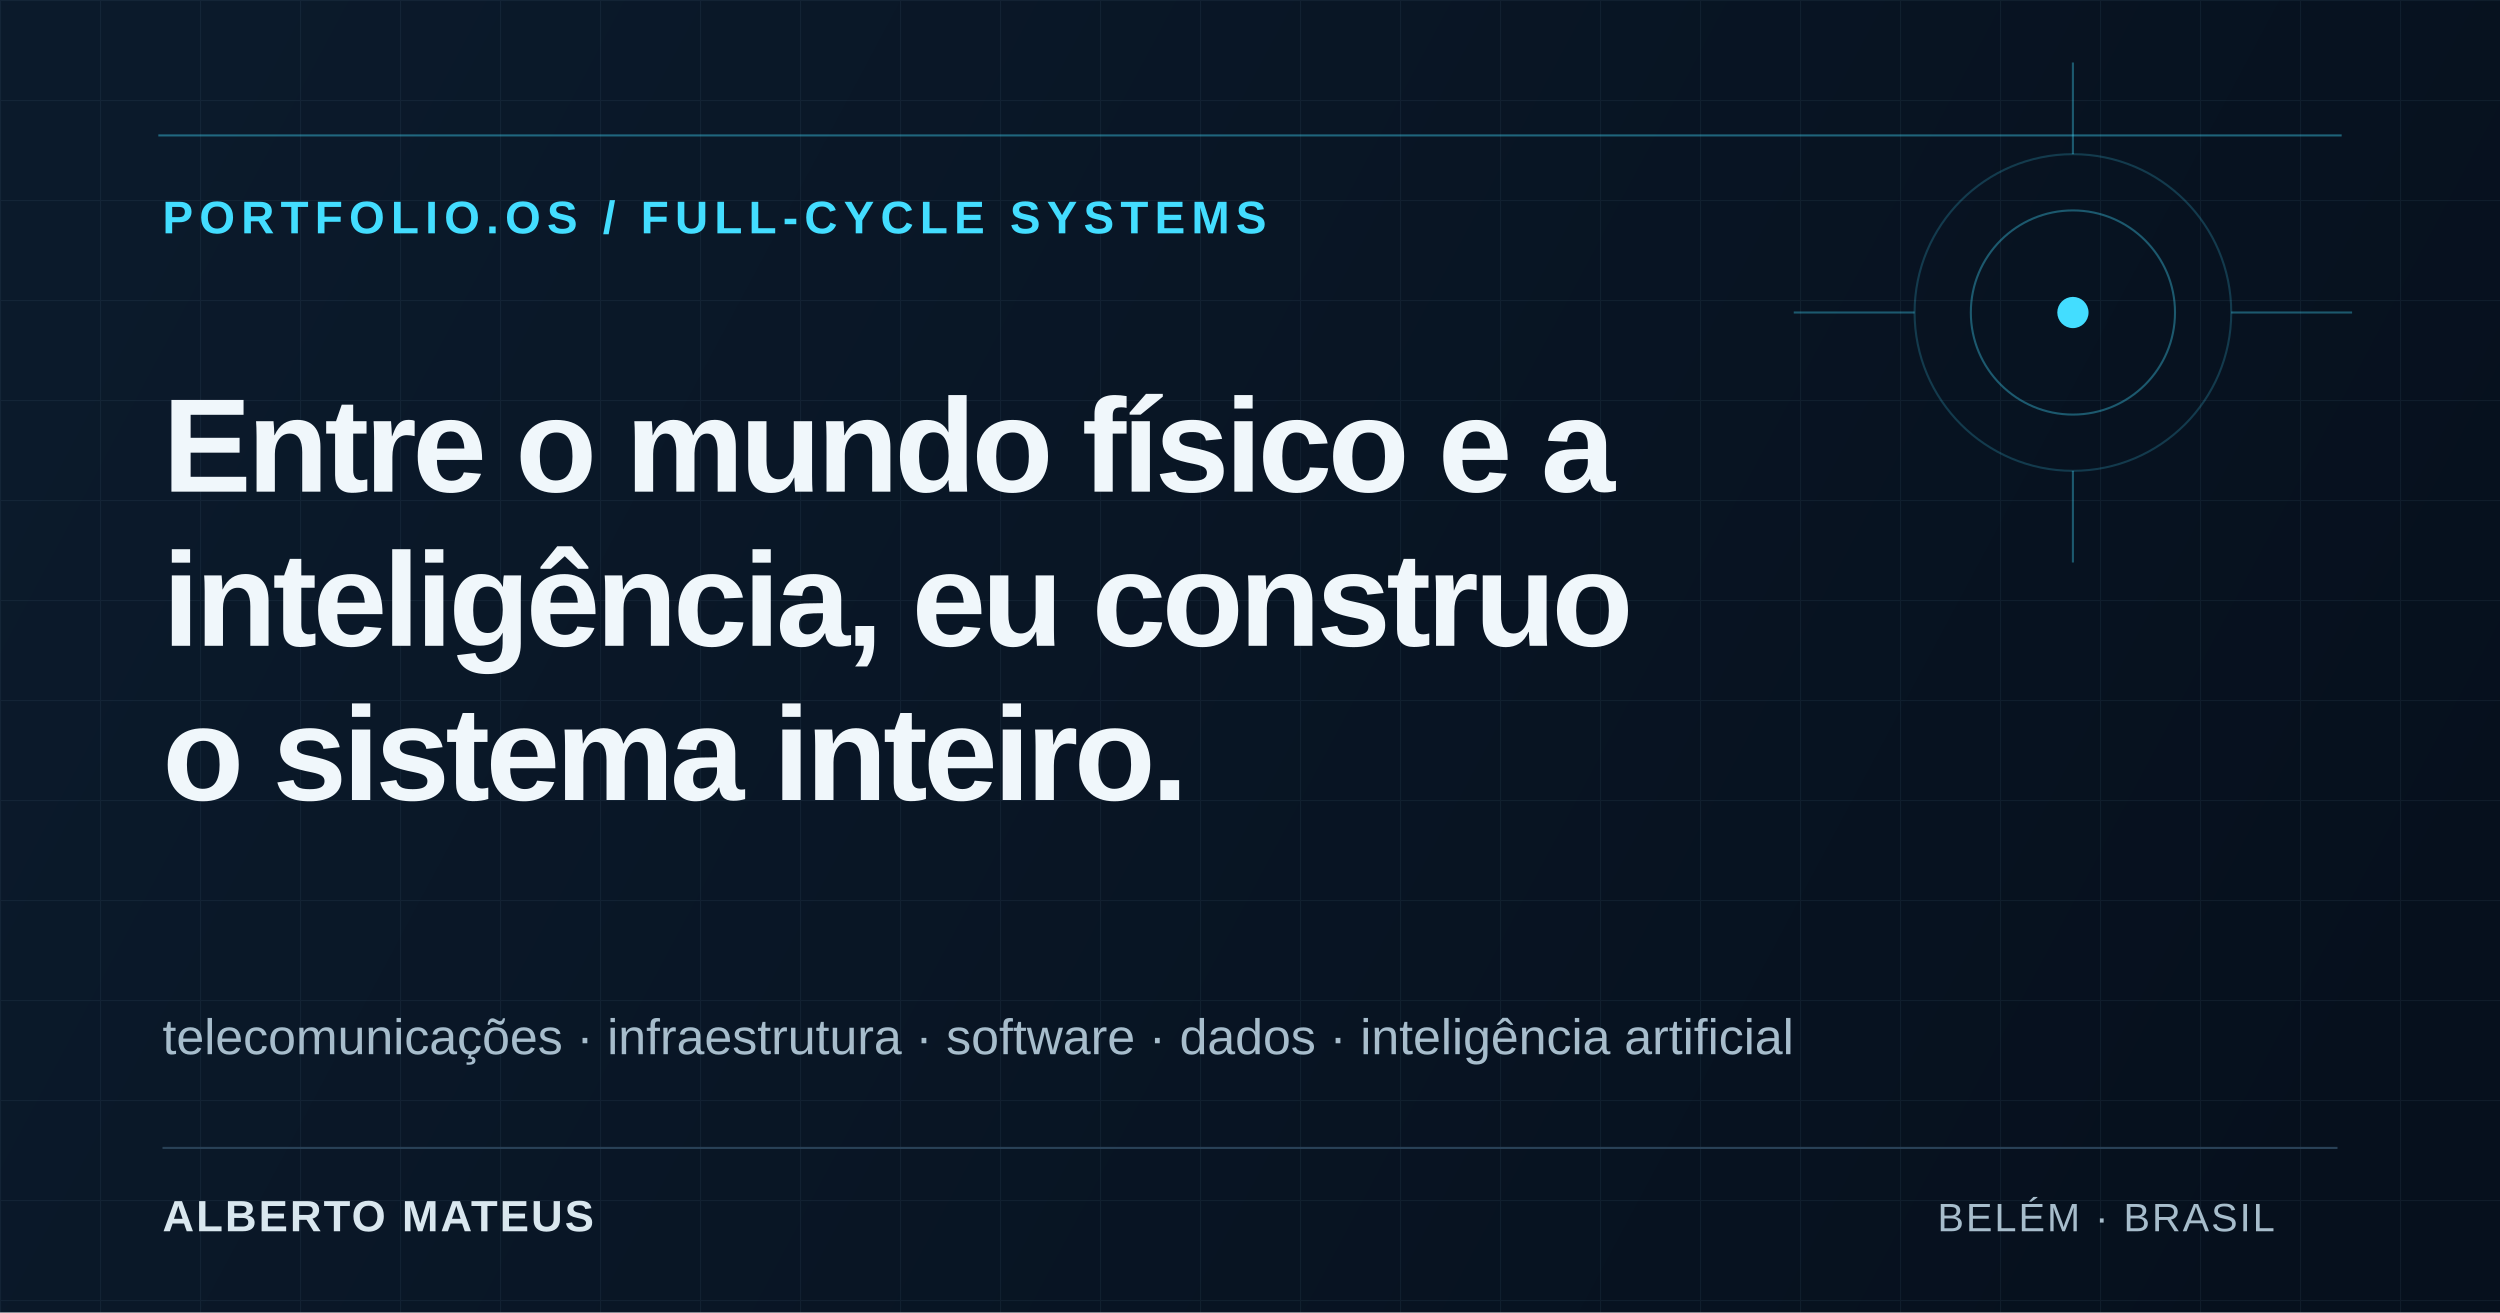
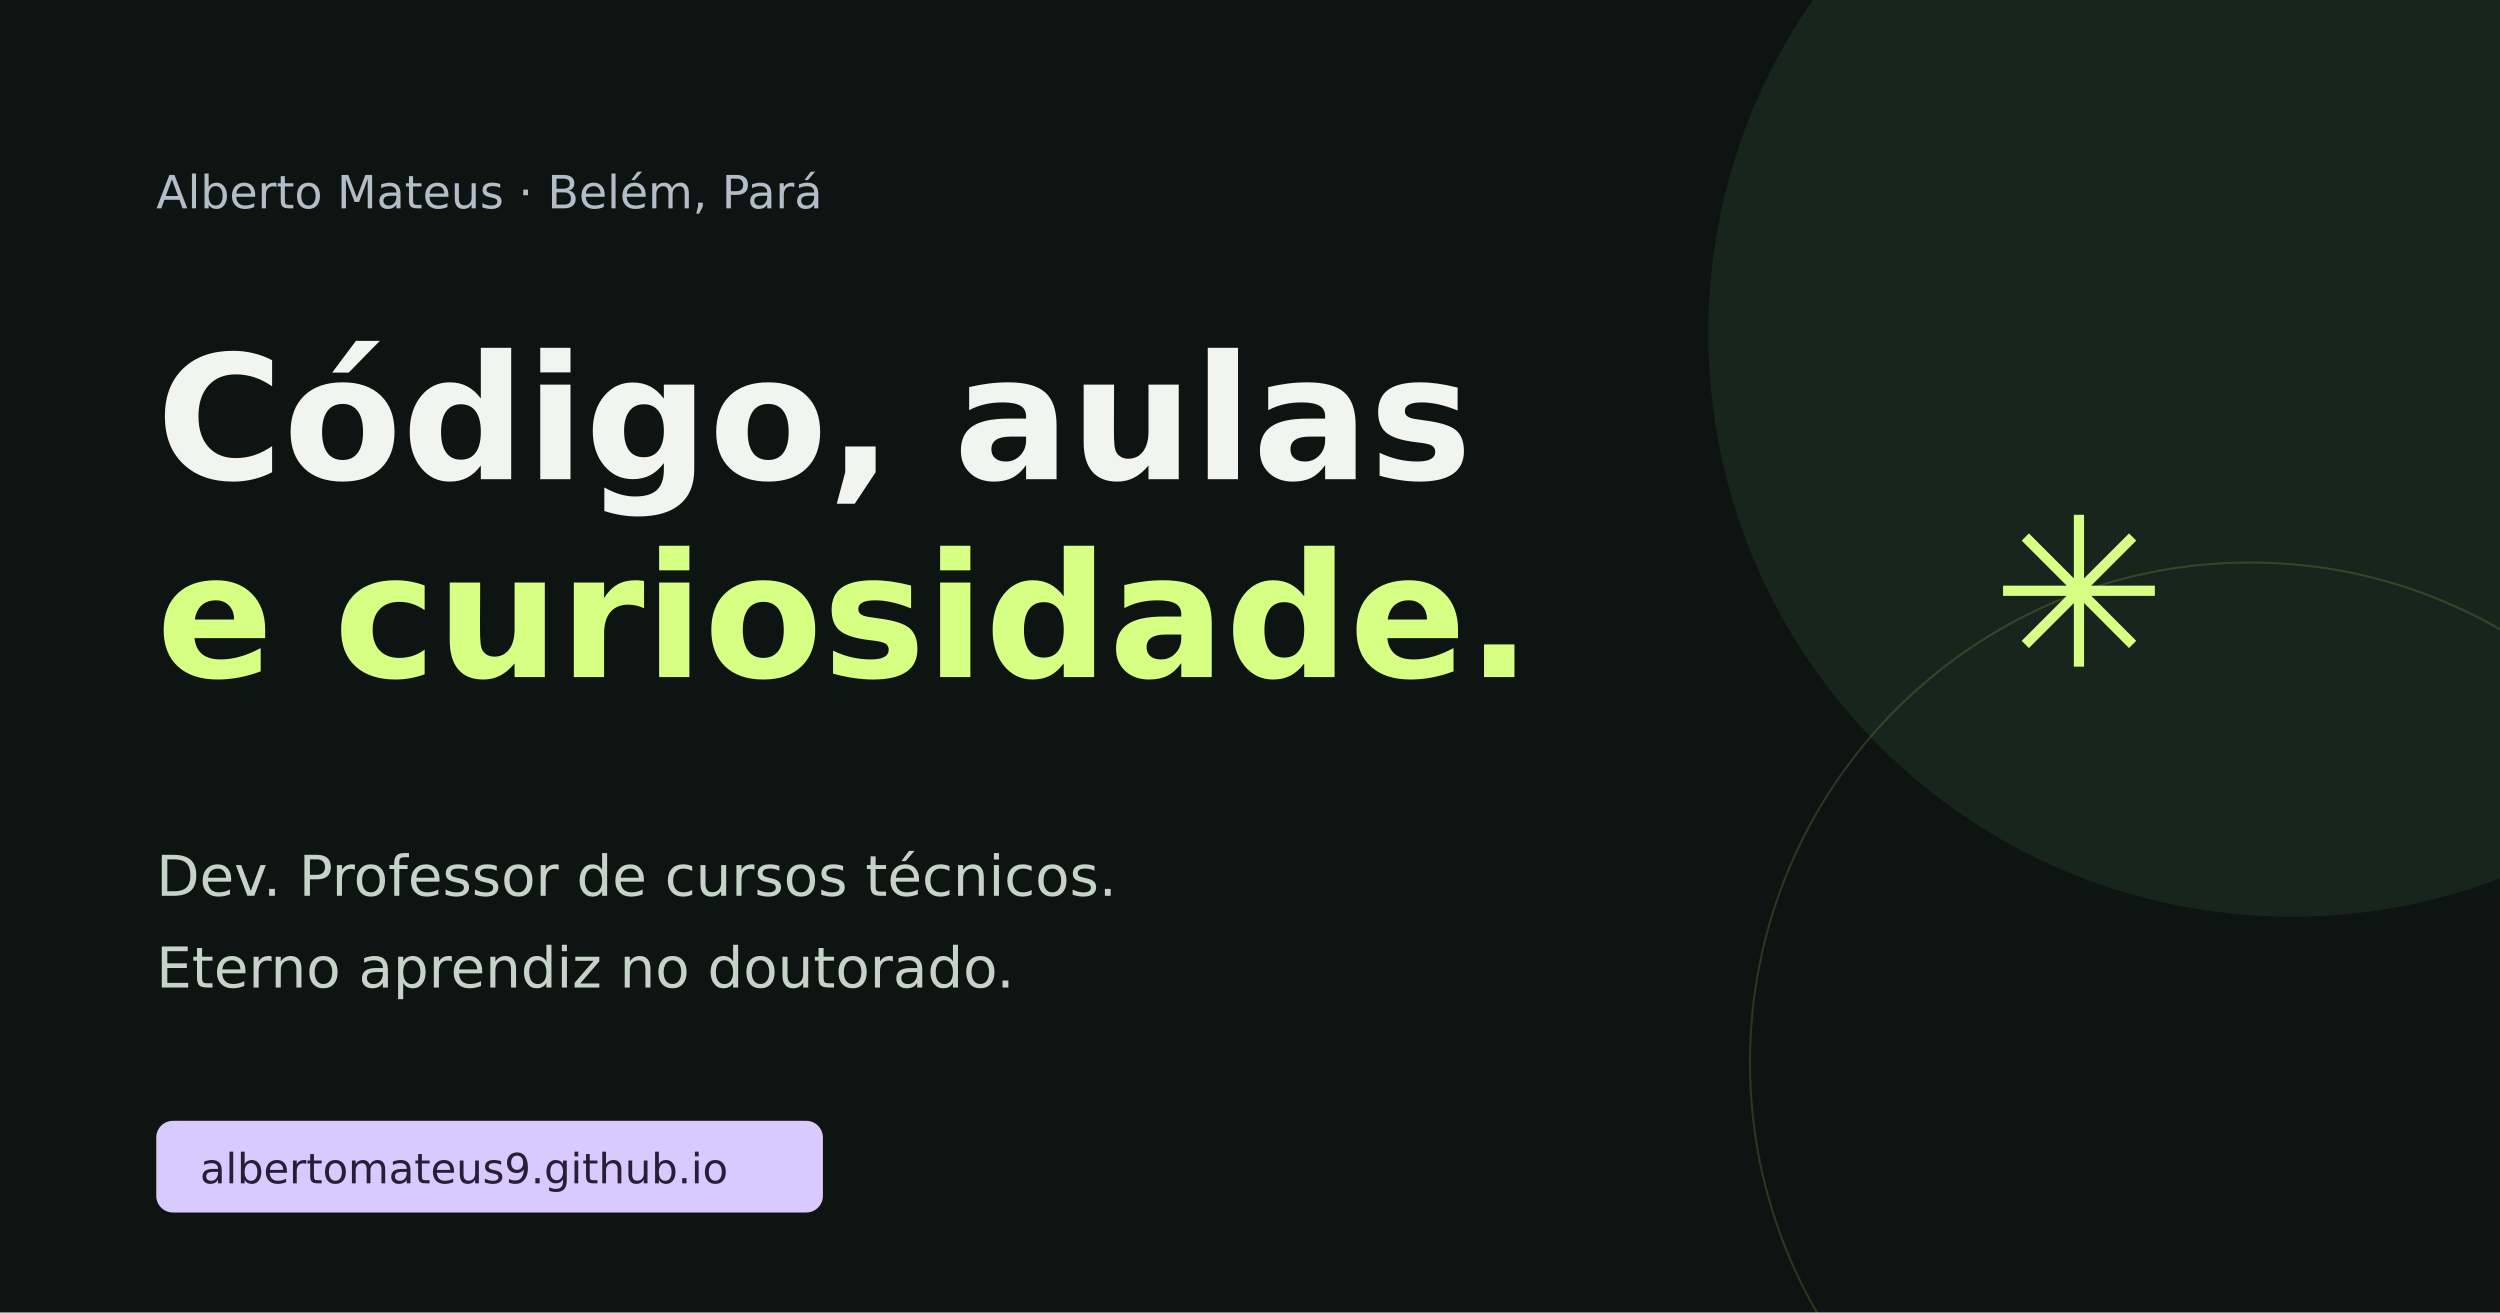
- <svg xmlns="http://www.w3.org/2000/svg" viewBox="0 0 1200 630" role="img" aria-labelledby="title description">
-   <defs>
-     <linearGradient id="background" x1="80" y1="40" x2="1110" y2="590" gradientUnits="userSpaceOnUse">
-       <stop stop-color="#0b1a2b" />
-       <stop offset="1" stop-color="#06101d" />
-     </linearGradient>
-     <radialGradient id="signal" cx="0" cy="0" r="1" gradientTransform="translate(965 160) rotate(135) scale(430)">
-       <stop stop-color="#43ddff" stop-opacity=".22" />
-       <stop offset="1" stop-color="#43ddff" stop-opacity="0" />
-     </radialGradient>
-     <pattern id="grid" width="48" height="48" patternUnits="userSpaceOnUse">
-       <path d="M48 0H0v48" fill="none" stroke="#8ab1ca" stroke-opacity=".075" />
-     </pattern>
-   </defs>
-   <rect width="1200" height="630" fill="url(#background)" />
-   <rect width="1200" height="630" fill="url(#signal)" />
-   <rect width="1200" height="630" fill="url(#grid)" />
-   <path d="M76 65h1048" stroke="#43ddff" stroke-opacity=".4" />
-   <text x="78" y="112" fill="#43ddff" font-family="Arial, sans-serif" font-size="22" font-weight="700" letter-spacing="3">PORTFOLIO.OS / FULL-CYCLE SYSTEMS</text>
-   <text x="78" y="236" fill="#f0f7fb" font-family="Arial, sans-serif" font-size="64" font-weight="700" letter-spacing="-2">
-     <tspan x="78" dy="0">Entre o mundo físico e a</tspan>
-     <tspan x="78" dy="74">inteligência, eu construo</tspan>
-     <tspan x="78" dy="74">o sistema inteiro.</tspan>
-   </text>
-   <text x="78" y="506" fill="#a7bdcc" font-family="Arial, sans-serif" font-size="24">telecomunicações · infraestrutura · software · dados · inteligência artificial</text>
-   <path d="M78 551h1044" stroke="#294157" />
-   <text x="78" y="591" fill="#d9e7ef" font-family="Arial, sans-serif" font-size="21" font-weight="700" letter-spacing="1">ALBERTO MATEUS</text>
-   <text x="930" y="591" fill="#a7bdcc" font-family="Arial, sans-serif" font-size="19" letter-spacing="1">BELÉM · BRASIL</text>
-   <g transform="translate(995 150)" fill="none" stroke="#43ddff">
-     <circle r="76" stroke-opacity=".2" />
-     <circle r="49" stroke-opacity=".35" />
-     <circle r="7" fill="#43ddff" />
-     <path d="M-76 0h-58M76 0h58M0-76v-44M0 76v44" stroke-opacity=".35" />
+ <svg xmlns="http://www.w3.org/2000/svg" width="1200" height="630" viewBox="0 0 1200 630">
+   <rect width="1200" height="630" fill="#0d1411" />
+   <circle cx="1100" cy="160" r="280" fill="#18251c" />
+   <circle cx="1080" cy="510" r="240" fill="none" stroke="#d7ff83" stroke-opacity=".15" />
+   <g font-family="DejaVu Sans, sans-serif">
+     <text x="75" y="100" font-size="22" fill="#b2bdc7">Alberto Mateus · Belém, Pará</text>
+     <text x="75" y="230" font-size="83" font-weight="700" fill="#f2f4ef">Código, aulas</text>
+     <text x="75" y="325" font-size="83" font-weight="700" fill="#d7ff83">e curiosidade.</text>
+     <text x="75" y="430" font-size="27" fill="#c6d3c9">Dev. Professor de cursos técnicos.</text>
+     <text x="75" y="474" font-size="27" fill="#c6d3c9">Eterno aprendiz no doutorado.</text>
+     <rect x="75" y="538" width="320" height="44" rx="8" fill="#d8c9ff" />
+     <text x="96" y="568" font-size="20" fill="#281f37">albertomateus9.github.io</text>
+     <text x="956" y="320" font-size="100" fill="#d7ff83">✳</text>
  </g>
</svg>
